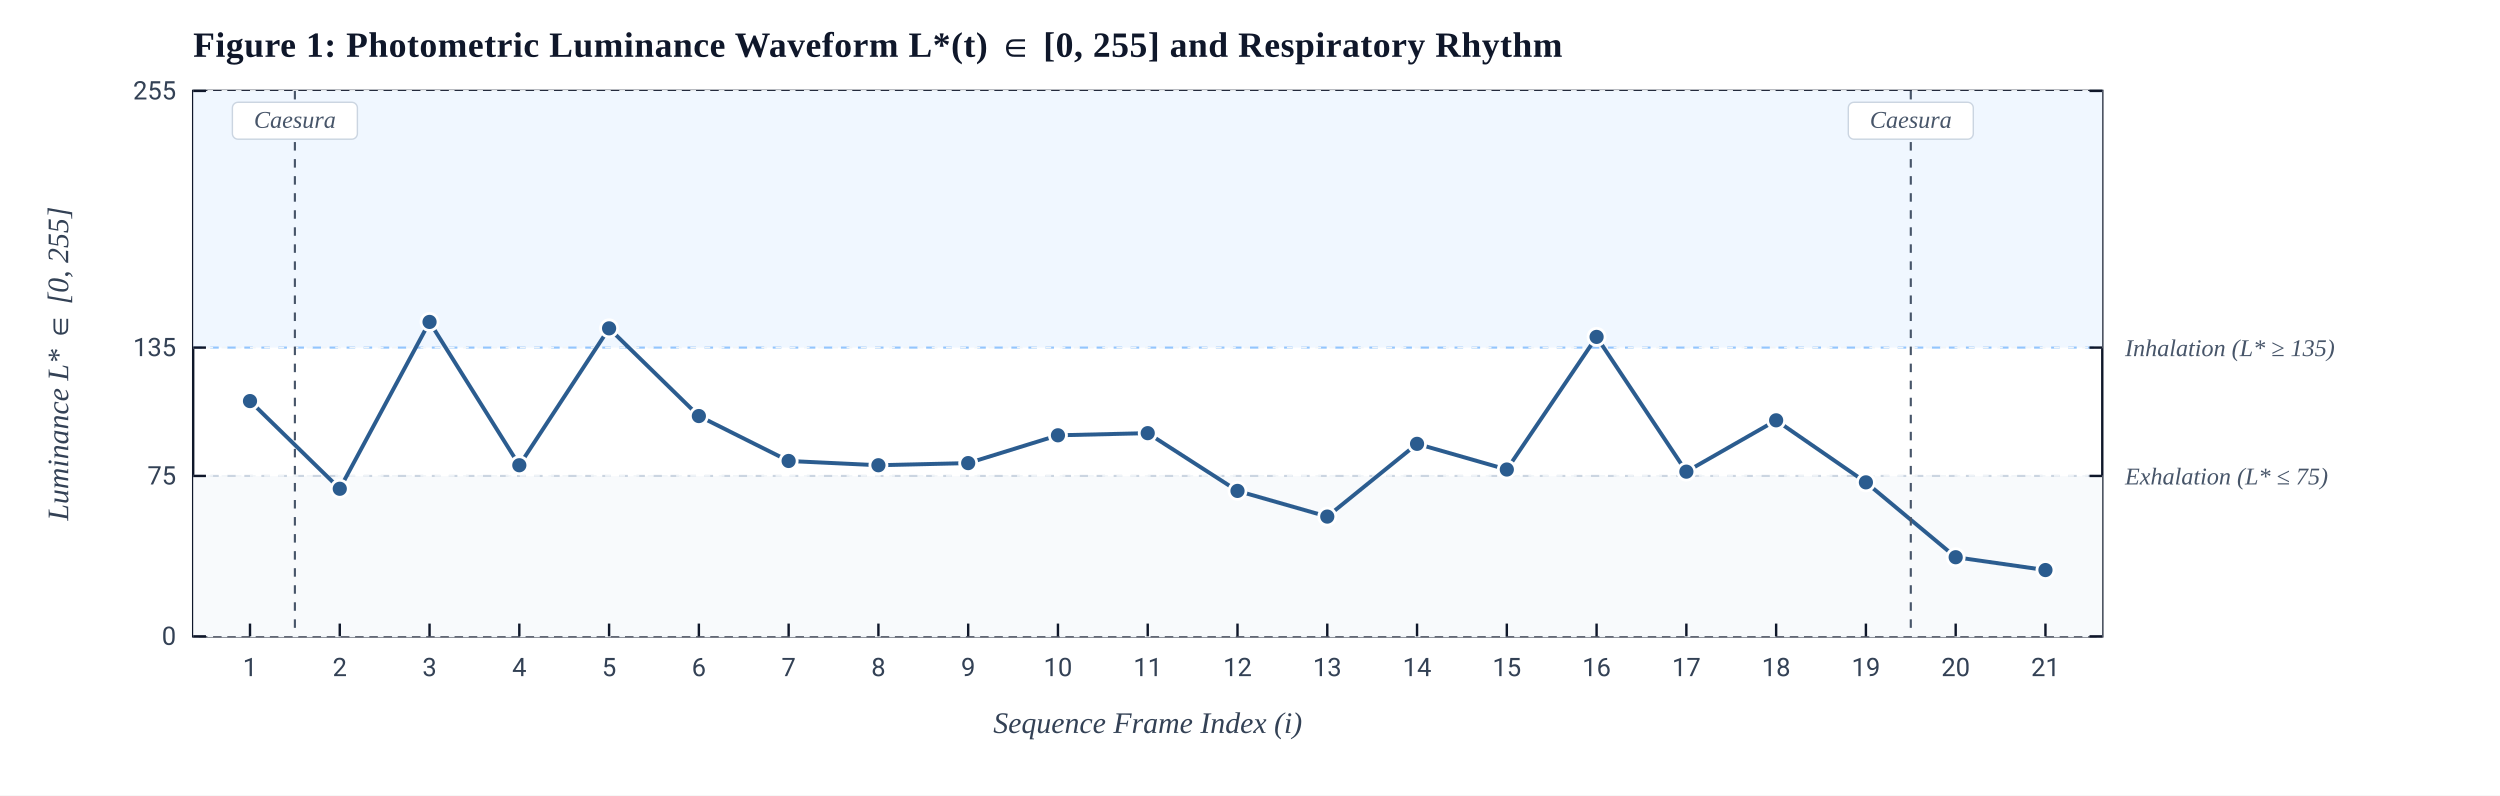
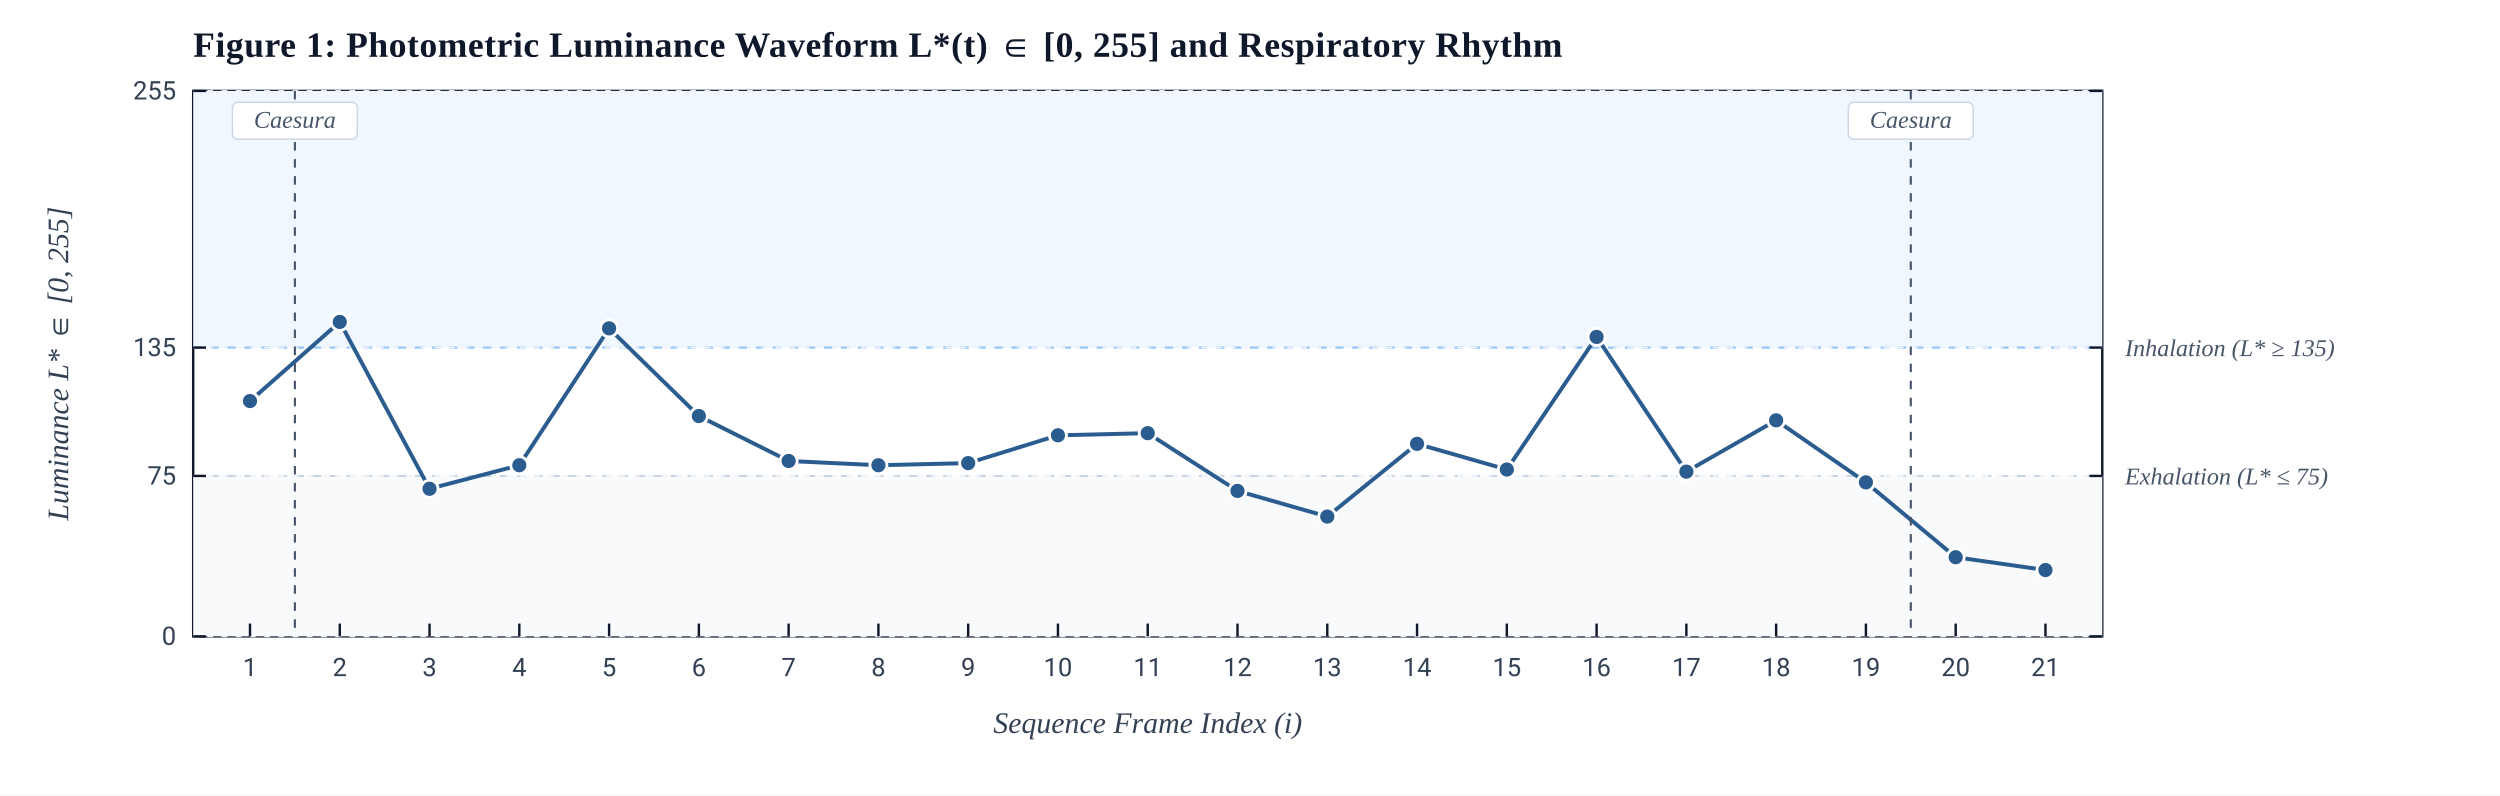
<svg xmlns="http://www.w3.org/2000/svg" viewBox="0 0 880 280" width="100%" height="100%">
  <style>
    .paper-bg { fill: #ffffff; }
    .spine-box { fill: #ffffff; stroke: #0f172a; stroke-width: 0.85; }
    .academic-grid { stroke: #f1f5f9; stroke-width: 0.6; stroke-dasharray: 2 3; }
    .tick-line { stroke: #0f172a; stroke-width: 0.85; }
    .fig-heading { fill: #0f172a; font-family: "Times New Roman", Times, "Nimbus Roman No9 L", "Liberation Serif", serif; font-size: 12.5px; font-weight: bold; letter-spacing: 0.2px; }
    .axis-title { fill: #334155; font-family: "Times New Roman", Times, "Nimbus Roman No9 L", "Liberation Serif", serif; font-size: 10.5px; font-style: italic; }
    .tick-label { fill: #334155; font-family: -apple-system, BlinkMacSystemFont, "Segoe UI", Roboto, Helvetica, Arial, sans-serif; font-size: 9px; font-variant-numeric: tabular-nums; }
    .threshold-label { fill: #475569; font-family: "Times New Roman", Times, "Nimbus Roman No9 L", "Liberation Serif", serif; font-size: 8.5px; font-style: italic; }
  </style>
  <rect width="880" height="280" class="paper-bg" />
  <text x="68" y="20" class="fig-heading">Figure 1: Photometric Luminance Waveform L*(t) ∈ [0, 255] and Respiratory Rhythm</text>
  <rect x="68" y="32" width="672" height="192" class="spine-box" />
  <rect x="68" y="32" width="672" height="90.353" fill="#f0f7ff" stroke="none" />
  <rect x="68" y="167.529" width="672" height="56.471" fill="#f8fafc" stroke="none" />
  <line x1="68" y1="122.353" x2="740" y2="122.353" stroke="#93c5fd" stroke-width="0.75" stroke-dasharray="3 3" />
  <text x="748" y="125.353" class="threshold-label" fill="#2b5c8f" text-anchor="start">Inhalation (L* ≥ 135)</text>
  <line x1="68" y1="167.529" x2="740" y2="167.529" stroke="#cbd5e1" stroke-width="0.75" stroke-dasharray="3 3" />
  <text x="748" y="170.529" class="threshold-label" fill="#475569" text-anchor="start">Exhalation (L* ≤ 75)</text>
  <text transform="translate(24, 128) rotate(-90)" class="axis-title" text-anchor="middle">Luminance L* ∈ [0, 255]</text>
  <line x1="68" y1="32" x2="740" y2="32" class="academic-grid" />
  <line x1="68" y1="32" x2="72.5" y2="32" class="tick-line" />
  <line x1="735.5" y1="32" x2="740" y2="32" class="tick-line" />
  <text x="62" y="35" class="tick-label" text-anchor="end">255</text>
  <line x1="68" y1="122.353" x2="740" y2="122.353" class="academic-grid" />
  <line x1="68" y1="122.353" x2="72.5" y2="122.353" class="tick-line" />
  <line x1="735.5" y1="122.353" x2="740" y2="122.353" class="tick-line" />
  <text x="62" y="125.353" class="tick-label" text-anchor="end">135</text>
  <line x1="68" y1="167.529" x2="740" y2="167.529" class="academic-grid" />
  <line x1="68" y1="167.529" x2="72.5" y2="167.529" class="tick-line" />
  <line x1="735.5" y1="167.529" x2="740" y2="167.529" class="tick-line" />
  <text x="62" y="170.529" class="tick-label" text-anchor="end">75</text>
  <line x1="68" y1="224" x2="740" y2="224" class="academic-grid" />
  <line x1="68" y1="224" x2="72.5" y2="224" class="tick-line" />
  <line x1="735.5" y1="224" x2="740" y2="224" class="tick-line" />
  <text x="62" y="227" class="tick-label" text-anchor="end">0</text>
-   <path d="M 88 141.176 L 119.6 172.047 L 151.2 113.318 L 182.8 163.765 L 214.4 115.576 L 246 146.447 L 277.6 162.259 L 309.2 163.765 L 340.8 163.012 L 372.4 153.224 L 404 152.471 L 435.6 172.8 L 467.2 181.835 L 498.8 156.235 L 530.4 165.271 L 562 118.588 L 593.6 166.024 L 625.2 147.953 L 656.8 169.788 L 688.4 196.141 L 720 200.659" fill="none" stroke="#2b5c8f" stroke-width="1.4" stroke-linejoin="round" stroke-linecap="round" />
+   <path d="M 88 141.176 L 119.6 113.318 L 151.2 172.047 L 182.8 163.765 L 214.4 115.576 L 246 146.447 L 277.6 162.259 L 309.2 163.765 L 340.8 163.012 L 372.4 153.224 L 404 152.471 L 435.6 172.8 L 467.2 181.835 L 498.8 156.235 L 530.4 165.271 L 562 118.588 L 593.6 166.024 L 625.2 147.953 L 656.8 169.788 L 688.4 196.141 L 720 200.659" fill="none" stroke="#2b5c8f" stroke-width="1.4" stroke-linejoin="round" stroke-linecap="round" />
  <line x1="103.8" y1="32" x2="103.8" y2="224" stroke="#475569" stroke-width="0.75" stroke-dasharray="3 3" />
  <rect x="81.8" y="36" width="44" height="13" fill="#ffffff" stroke="#cbd5e1" stroke-width="0.5" rx="2" />
  <text x="103.8" y="45" class="threshold-label" fill="#334155" text-anchor="middle">Caesura</text>
  <line x1="672.6" y1="32" x2="672.6" y2="224" stroke="#475569" stroke-width="0.75" stroke-dasharray="3 3" />
  <rect x="650.6" y="36" width="44" height="13" fill="#ffffff" stroke="#cbd5e1" stroke-width="0.5" rx="2" />
  <text x="672.6" y="45" class="threshold-label" fill="#334155" text-anchor="middle">Caesura</text>
  <circle cx="88" cy="141.176" r="3.0" fill="#2b5c8f" stroke="#ffffff" stroke-width="1.0" />
  <line x1="88" y1="219.5" x2="88" y2="224" class="tick-line" />
  <text x="88" y="238" class="tick-label" text-anchor="middle">1</text>
-   <circle cx="119.6" cy="172.047" r="3.0" fill="#2b5c8f" stroke="#ffffff" stroke-width="1.0" />
+   <circle cx="119.6" cy="113.318" r="3.0" fill="#2b5c8f" stroke="#ffffff" stroke-width="1.0" />
  <line x1="119.6" y1="219.5" x2="119.6" y2="224" class="tick-line" />
  <text x="119.6" y="238" class="tick-label" text-anchor="middle">2</text>
-   <circle cx="151.2" cy="113.318" r="3.0" fill="#2b5c8f" stroke="#ffffff" stroke-width="1.0" />
+   <circle cx="151.2" cy="172.047" r="3.0" fill="#2b5c8f" stroke="#ffffff" stroke-width="1.0" />
  <line x1="151.2" y1="219.5" x2="151.2" y2="224" class="tick-line" />
  <text x="151.2" y="238" class="tick-label" text-anchor="middle">3</text>
  <circle cx="182.8" cy="163.765" r="3.0" fill="#2b5c8f" stroke="#ffffff" stroke-width="1.0" />
  <line x1="182.8" y1="219.5" x2="182.8" y2="224" class="tick-line" />
  <text x="182.8" y="238" class="tick-label" text-anchor="middle">4</text>
  <circle cx="214.4" cy="115.576" r="3.0" fill="#2b5c8f" stroke="#ffffff" stroke-width="1.0" />
  <line x1="214.4" y1="219.5" x2="214.4" y2="224" class="tick-line" />
  <text x="214.4" y="238" class="tick-label" text-anchor="middle">5</text>
  <circle cx="246" cy="146.447" r="3.0" fill="#2b5c8f" stroke="#ffffff" stroke-width="1.0" />
  <line x1="246" y1="219.5" x2="246" y2="224" class="tick-line" />
  <text x="246" y="238" class="tick-label" text-anchor="middle">6</text>
  <circle cx="277.6" cy="162.259" r="3.0" fill="#2b5c8f" stroke="#ffffff" stroke-width="1.0" />
  <line x1="277.6" y1="219.5" x2="277.6" y2="224" class="tick-line" />
  <text x="277.6" y="238" class="tick-label" text-anchor="middle">7</text>
  <circle cx="309.2" cy="163.765" r="3.0" fill="#2b5c8f" stroke="#ffffff" stroke-width="1.0" />
  <line x1="309.2" y1="219.5" x2="309.2" y2="224" class="tick-line" />
  <text x="309.2" y="238" class="tick-label" text-anchor="middle">8</text>
  <circle cx="340.8" cy="163.012" r="3.0" fill="#2b5c8f" stroke="#ffffff" stroke-width="1.0" />
  <line x1="340.8" y1="219.5" x2="340.8" y2="224" class="tick-line" />
  <text x="340.8" y="238" class="tick-label" text-anchor="middle">9</text>
  <circle cx="372.4" cy="153.224" r="3.0" fill="#2b5c8f" stroke="#ffffff" stroke-width="1.0" />
  <line x1="372.4" y1="219.5" x2="372.4" y2="224" class="tick-line" />
  <text x="372.4" y="238" class="tick-label" text-anchor="middle">10</text>
  <circle cx="404" cy="152.471" r="3.0" fill="#2b5c8f" stroke="#ffffff" stroke-width="1.0" />
  <line x1="404" y1="219.5" x2="404" y2="224" class="tick-line" />
  <text x="404" y="238" class="tick-label" text-anchor="middle">11</text>
  <circle cx="435.6" cy="172.8" r="3.0" fill="#2b5c8f" stroke="#ffffff" stroke-width="1.0" />
  <line x1="435.6" y1="219.5" x2="435.6" y2="224" class="tick-line" />
  <text x="435.6" y="238" class="tick-label" text-anchor="middle">12</text>
  <circle cx="467.2" cy="181.835" r="3.0" fill="#2b5c8f" stroke="#ffffff" stroke-width="1.0" />
  <line x1="467.2" y1="219.5" x2="467.2" y2="224" class="tick-line" />
  <text x="467.2" y="238" class="tick-label" text-anchor="middle">13</text>
  <circle cx="498.8" cy="156.235" r="3.0" fill="#2b5c8f" stroke="#ffffff" stroke-width="1.0" />
  <line x1="498.8" y1="219.5" x2="498.8" y2="224" class="tick-line" />
  <text x="498.8" y="238" class="tick-label" text-anchor="middle">14</text>
  <circle cx="530.4" cy="165.271" r="3.0" fill="#2b5c8f" stroke="#ffffff" stroke-width="1.0" />
  <line x1="530.4" y1="219.5" x2="530.4" y2="224" class="tick-line" />
  <text x="530.4" y="238" class="tick-label" text-anchor="middle">15</text>
  <circle cx="562" cy="118.588" r="3.0" fill="#2b5c8f" stroke="#ffffff" stroke-width="1.0" />
  <line x1="562" y1="219.5" x2="562" y2="224" class="tick-line" />
  <text x="562" y="238" class="tick-label" text-anchor="middle">16</text>
  <circle cx="593.6" cy="166.024" r="3.0" fill="#2b5c8f" stroke="#ffffff" stroke-width="1.0" />
  <line x1="593.6" y1="219.5" x2="593.6" y2="224" class="tick-line" />
  <text x="593.6" y="238" class="tick-label" text-anchor="middle">17</text>
  <circle cx="625.2" cy="147.953" r="3.0" fill="#2b5c8f" stroke="#ffffff" stroke-width="1.0" />
  <line x1="625.2" y1="219.5" x2="625.2" y2="224" class="tick-line" />
  <text x="625.2" y="238" class="tick-label" text-anchor="middle">18</text>
  <circle cx="656.8" cy="169.788" r="3.0" fill="#2b5c8f" stroke="#ffffff" stroke-width="1.0" />
  <line x1="656.8" y1="219.5" x2="656.8" y2="224" class="tick-line" />
  <text x="656.8" y="238" class="tick-label" text-anchor="middle">19</text>
  <circle cx="688.4" cy="196.141" r="3.0" fill="#2b5c8f" stroke="#ffffff" stroke-width="1.0" />
  <line x1="688.4" y1="219.5" x2="688.4" y2="224" class="tick-line" />
  <text x="688.4" y="238" class="tick-label" text-anchor="middle">20</text>
  <circle cx="720" cy="200.659" r="3.0" fill="#2b5c8f" stroke="#ffffff" stroke-width="1.0" />
  <line x1="720" y1="219.5" x2="720" y2="224" class="tick-line" />
  <text x="720" y="238" class="tick-label" text-anchor="middle">21</text>
  <text x="404" y="258" class="axis-title" text-anchor="middle">Sequence Frame Index (i)</text>
</svg>
